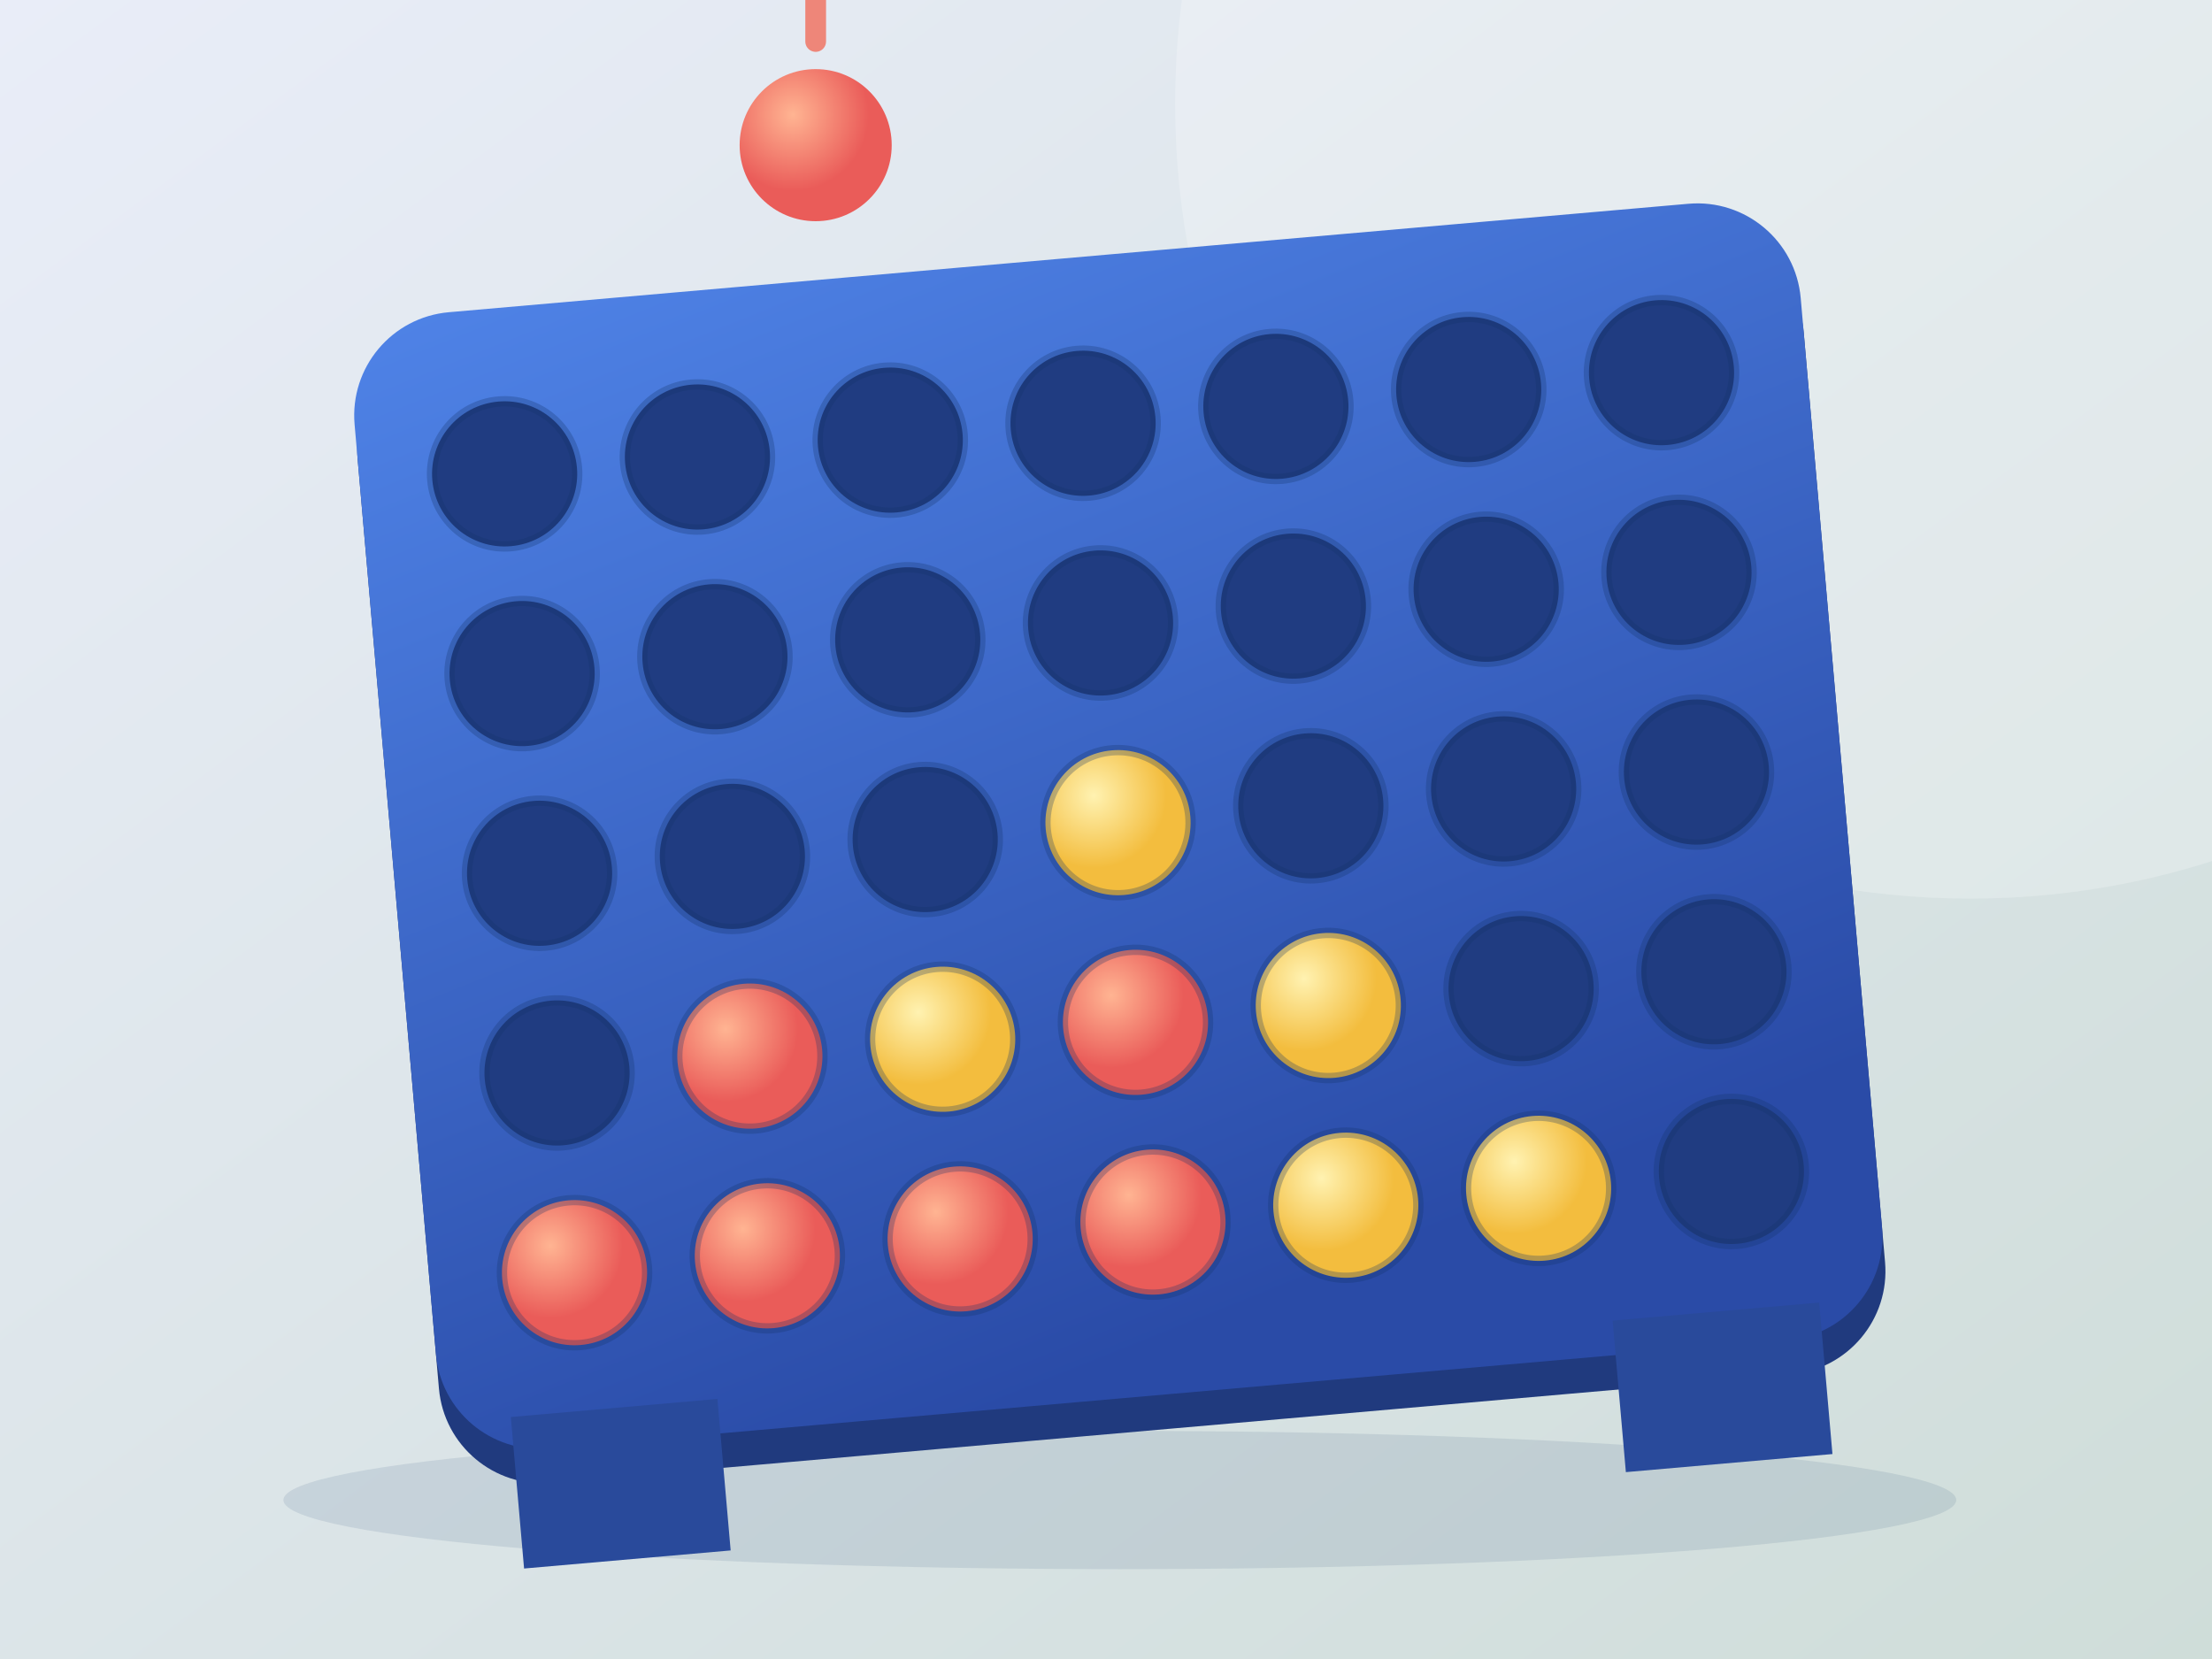
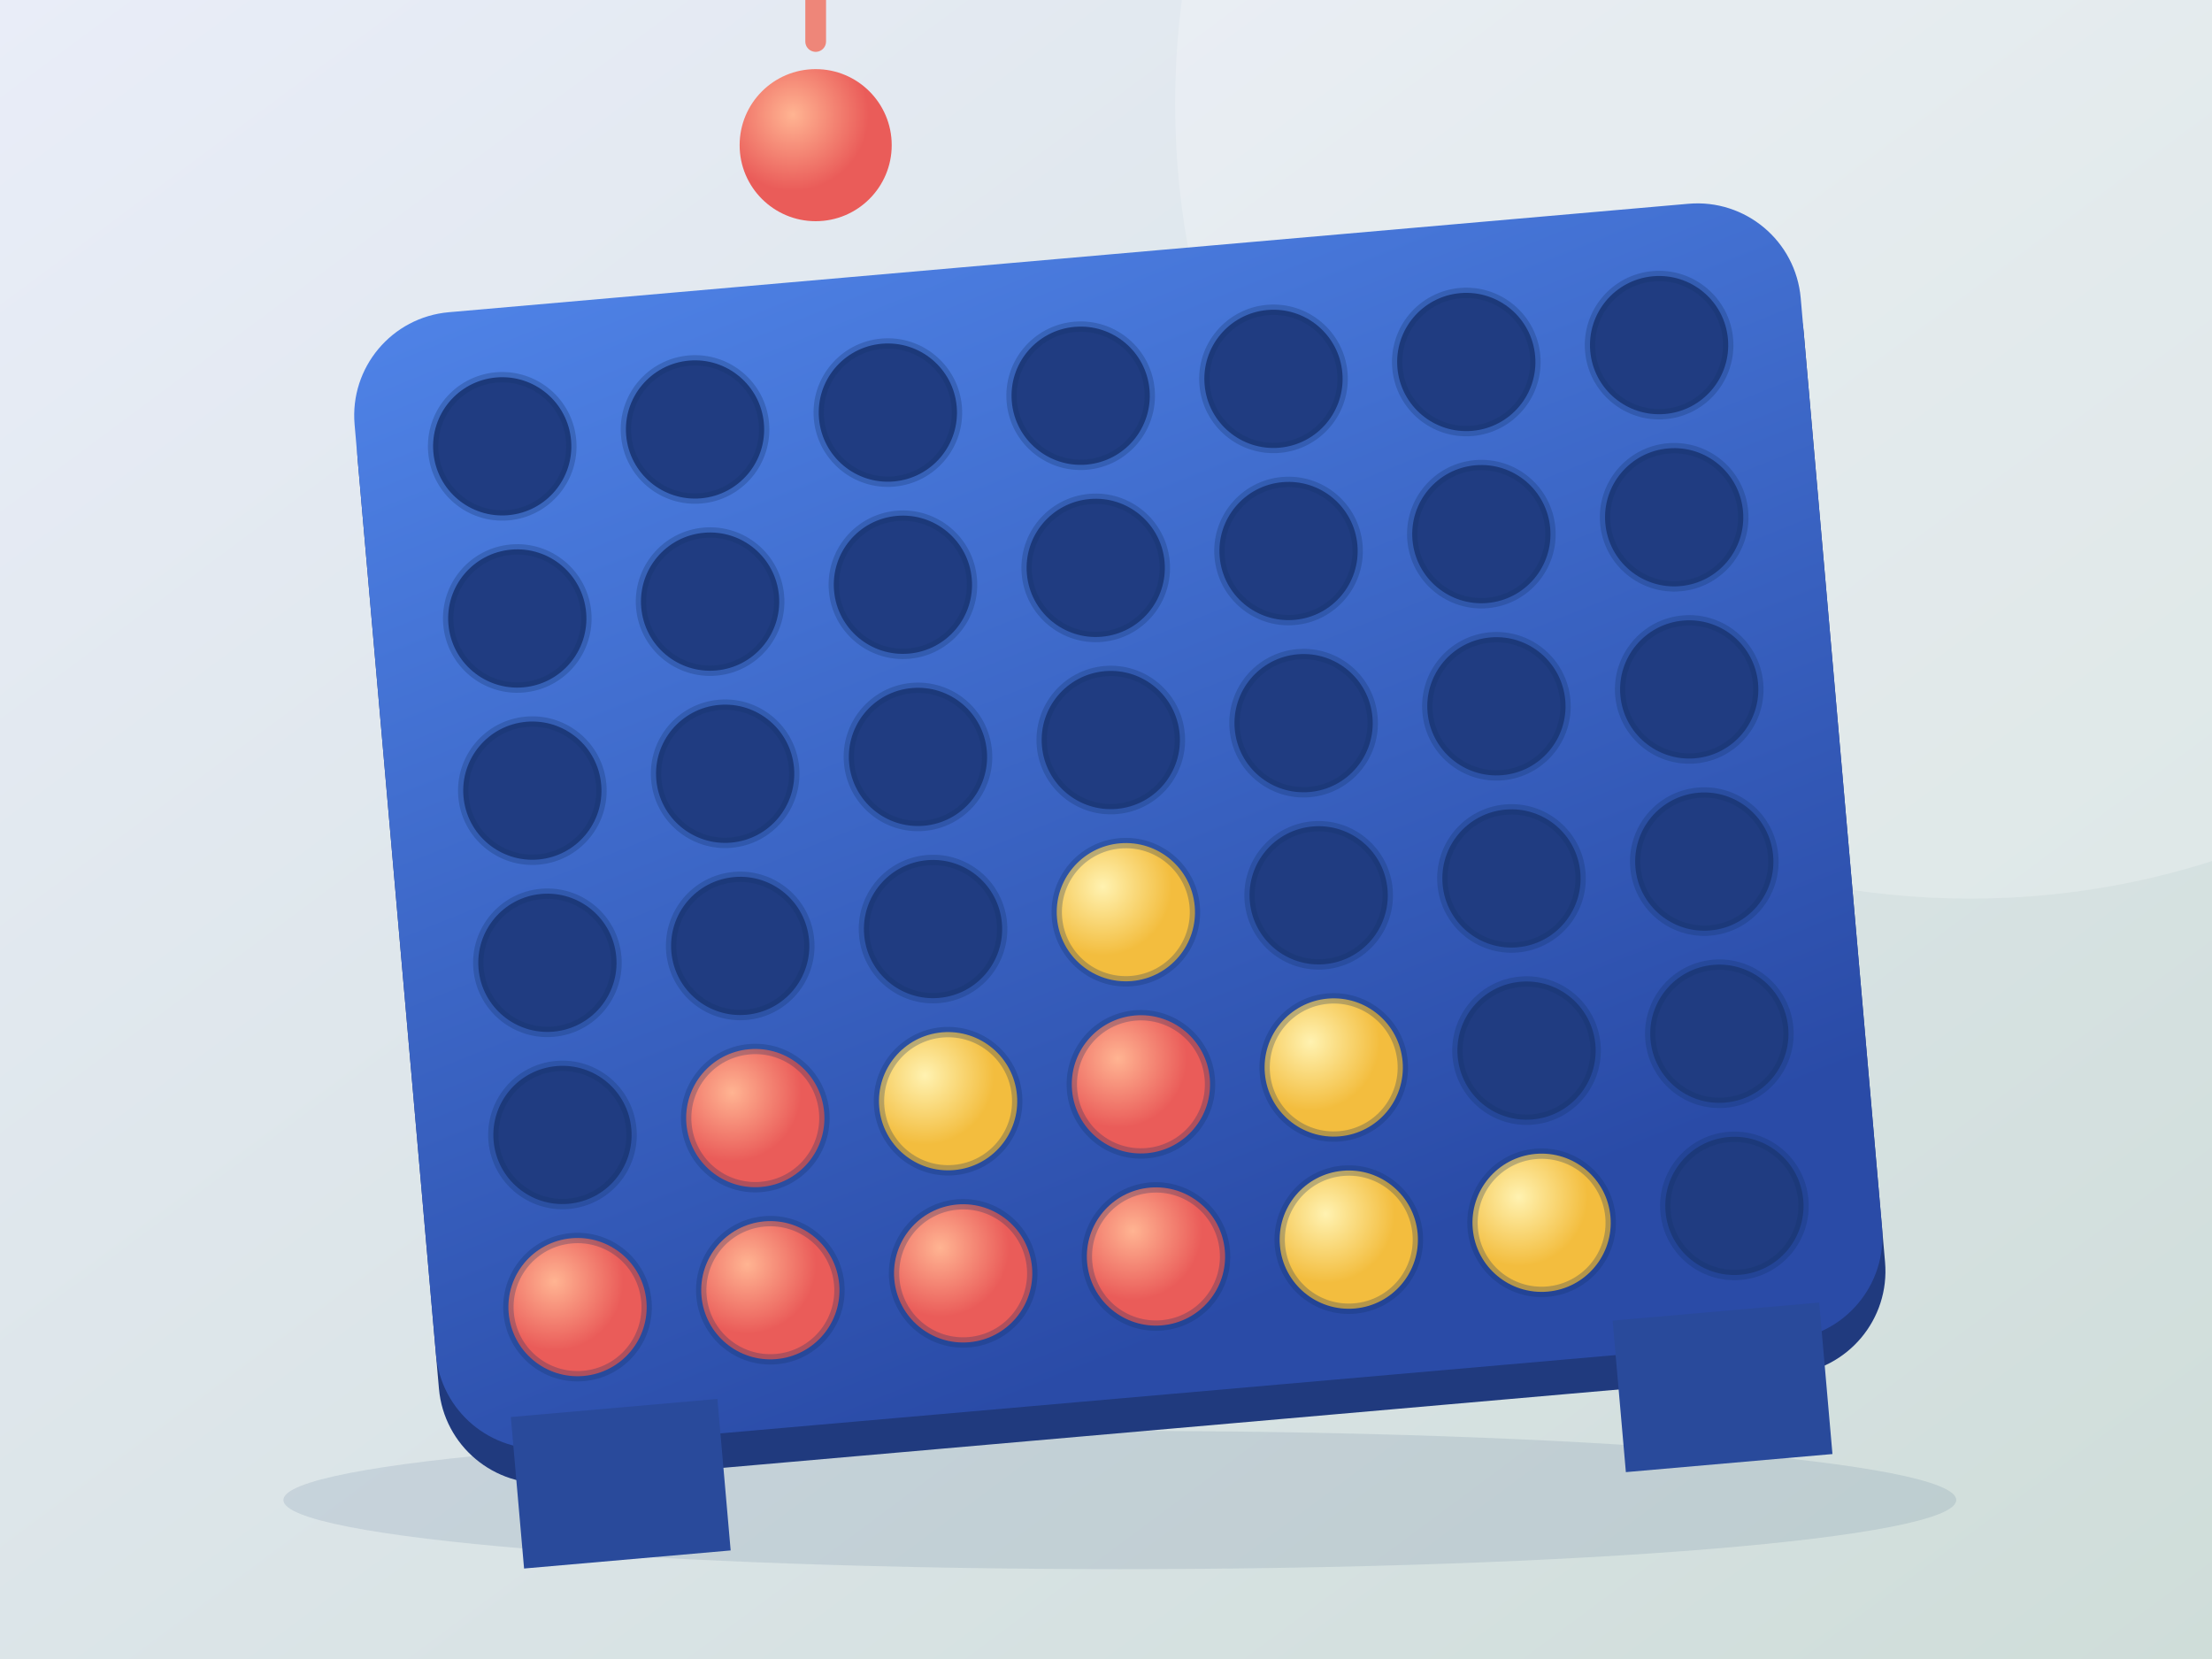
<svg xmlns="http://www.w3.org/2000/svg" viewBox="0 0 320 240">
  <defs>
    <linearGradient id="bg" x2="1" y2="1">
      <stop stop-color="#e9edf8" />
      <stop offset="1" stop-color="#cfddd9" />
    </linearGradient>
    <linearGradient id="board" x2=".4" y2="1">
      <stop stop-color="#4f83e7" />
      <stop offset="1" stop-color="#2a4ba7" />
    </linearGradient>
    <radialGradient id="r" cx=".35" cy=".3">
      <stop stop-color="#ffb492" />
      <stop offset="1" stop-color="#ea5c59" />
    </radialGradient>
    <radialGradient id="y" cx=".35" cy=".3">
      <stop stop-color="#fff2b1" />
      <stop offset="1" stop-color="#f3bd3e" />
    </radialGradient>
  </defs>
  <path fill="url(#bg)" d="M0 0h320v240H0z" />
  <circle cx="285" cy="15" r="115" fill="#ffffff3a" />
  <ellipse cx="162" cy="217" rx="121" ry="10" fill="#2347751c" />
  <g transform="translate(57 37) rotate(-5 105 85)">
    <rect x="0" y="5" width="210" height="165" rx="15" fill="#203a7e" />
    <rect width="210" height="165" rx="15" fill="url(#board)" />
    <path d="M10 160h30v22H10zm160 0h30v22h-30" fill="#294a9b" />
-     <circle cx="21" cy="24" r="10.5" fill="#203c81" stroke="#15356a" stroke-opacity=".28" stroke-width="1.5" />
-     <circle cx="49" cy="24" r="10.5" fill="#203c81" stroke="#15356a" stroke-opacity=".28" stroke-width="1.5" />
-     <circle cx="77" cy="24" r="10.5" fill="#203c81" stroke="#15356a" stroke-opacity=".28" stroke-width="1.5" />
-     <circle cx="105" cy="24" r="10.5" fill="#203c81" stroke="#15356a" stroke-opacity=".28" stroke-width="1.5" />
-     <circle cx="133" cy="24" r="10.5" fill="#203c81" stroke="#15356a" stroke-opacity=".28" stroke-width="1.5" />
-     <circle cx="161" cy="24" r="10.5" fill="#203c81" stroke="#15356a" stroke-opacity=".28" stroke-width="1.5" />
-     <circle cx="189" cy="24" r="10.5" fill="#203c81" stroke="#15356a" stroke-opacity=".28" stroke-width="1.5" />
-     <circle cx="21" cy="53" r="10.5" fill="#203c81" stroke="#15356a" stroke-opacity=".28" stroke-width="1.5" />
-     <circle cx="49" cy="53" r="10.5" fill="#203c81" stroke="#15356a" stroke-opacity=".28" stroke-width="1.5" />
-     <circle cx="77" cy="53" r="10.5" fill="#203c81" stroke="#15356a" stroke-opacity=".28" stroke-width="1.5" />
-     <circle cx="105" cy="53" r="10.5" fill="#203c81" stroke="#15356a" stroke-opacity=".28" stroke-width="1.5" />
-     <circle cx="133" cy="53" r="10.5" fill="#203c81" stroke="#15356a" stroke-opacity=".28" stroke-width="1.5" />
-     <circle cx="161" cy="53" r="10.5" fill="#203c81" stroke="#15356a" stroke-opacity=".28" stroke-width="1.5" />
-     <circle cx="189" cy="53" r="10.5" fill="#203c81" stroke="#15356a" stroke-opacity=".28" stroke-width="1.5" />
-     <circle cx="21" cy="82" r="10.5" fill="#203c81" stroke="#15356a" stroke-opacity=".28" stroke-width="1.5" />
-     <circle cx="49" cy="82" r="10.5" fill="#203c81" stroke="#15356a" stroke-opacity=".28" stroke-width="1.5" />
-     <circle cx="77" cy="82" r="10.5" fill="#203c81" stroke="#15356a" stroke-opacity=".28" stroke-width="1.5" />
-     <circle cx="105" cy="82" r="10.5" fill="url(#y)" stroke="#15356a" stroke-opacity=".28" stroke-width="1.5" />
-     <circle cx="133" cy="82" r="10.5" fill="#203c81" stroke="#15356a" stroke-opacity=".28" stroke-width="1.5" />
-     <circle cx="161" cy="82" r="10.5" fill="#203c81" stroke="#15356a" stroke-opacity=".28" stroke-width="1.5" />
-     <circle cx="189" cy="82" r="10.5" fill="#203c81" stroke="#15356a" stroke-opacity=".28" stroke-width="1.5" />
-     <circle cx="21" cy="111" r="10.5" fill="#203c81" stroke="#15356a" stroke-opacity=".28" stroke-width="1.5" />
-     <circle cx="49" cy="111" r="10.5" fill="url(#r)" stroke="#15356a" stroke-opacity=".28" stroke-width="1.5" />
-     <circle cx="77" cy="111" r="10.5" fill="url(#y)" stroke="#15356a" stroke-opacity=".28" stroke-width="1.5" />
-     <circle cx="105" cy="111" r="10.5" fill="url(#r)" stroke="#15356a" stroke-opacity=".28" stroke-width="1.5" />
-     <circle cx="133" cy="111" r="10.5" fill="url(#y)" stroke="#15356a" stroke-opacity=".28" stroke-width="1.5" />
-     <circle cx="161" cy="111" r="10.5" fill="#203c81" stroke="#15356a" stroke-opacity=".28" stroke-width="1.5" />
-     <circle cx="189" cy="111" r="10.5" fill="#203c81" stroke="#15356a" stroke-opacity=".28" stroke-width="1.5" />
-     <circle cx="21" cy="140" r="10.5" fill="url(#r)" stroke="#15356a" stroke-opacity=".28" stroke-width="1.5" />
-     <circle cx="49" cy="140" r="10.5" fill="url(#r)" stroke="#15356a" stroke-opacity=".28" stroke-width="1.5" />
-     <circle cx="77" cy="140" r="10.5" fill="url(#r)" stroke="#15356a" stroke-opacity=".28" stroke-width="1.5" />
-     <circle cx="105" cy="140" r="10.5" fill="url(#r)" stroke="#15356a" stroke-opacity=".28" stroke-width="1.5" />
-     <circle cx="133" cy="140" r="10.5" fill="url(#y)" stroke="#15356a" stroke-opacity=".28" stroke-width="1.5" />
-     <circle cx="161" cy="140" r="10.5" fill="url(#y)" stroke="#15356a" stroke-opacity=".28" stroke-width="1.5" />
-     <circle cx="189" cy="140" r="10.5" fill="#203c81" stroke="#15356a" stroke-opacity=".28" stroke-width="1.5" />
+     <circle cx="21" cy="20" r="10" fill="#203c81" stroke="#15356a" stroke-opacity=".28" stroke-width="1.5" />
+     <circle cx="49" cy="20" r="10" fill="#203c81" stroke="#15356a" stroke-opacity=".28" stroke-width="1.5" />
+     <circle cx="77" cy="20" r="10" fill="#203c81" stroke="#15356a" stroke-opacity=".28" stroke-width="1.5" />
+     <circle cx="105" cy="20" r="10" fill="#203c81" stroke="#15356a" stroke-opacity=".28" stroke-width="1.5" />
+     <circle cx="133" cy="20" r="10" fill="#203c81" stroke="#15356a" stroke-opacity=".28" stroke-width="1.5" />
+     <circle cx="161" cy="20" r="10" fill="#203c81" stroke="#15356a" stroke-opacity=".28" stroke-width="1.5" />
+     <circle cx="189" cy="20" r="10" fill="#203c81" stroke="#15356a" stroke-opacity=".28" stroke-width="1.5" />
+     <circle cx="21" cy="45" r="10" fill="#203c81" stroke="#15356a" stroke-opacity=".28" stroke-width="1.5" />
+     <circle cx="49" cy="45" r="10" fill="#203c81" stroke="#15356a" stroke-opacity=".28" stroke-width="1.5" />
+     <circle cx="77" cy="45" r="10" fill="#203c81" stroke="#15356a" stroke-opacity=".28" stroke-width="1.5" />
+     <circle cx="105" cy="45" r="10" fill="#203c81" stroke="#15356a" stroke-opacity=".28" stroke-width="1.5" />
+     <circle cx="133" cy="45" r="10" fill="#203c81" stroke="#15356a" stroke-opacity=".28" stroke-width="1.5" />
+     <circle cx="161" cy="45" r="10" fill="#203c81" stroke="#15356a" stroke-opacity=".28" stroke-width="1.5" />
+     <circle cx="189" cy="45" r="10" fill="#203c81" stroke="#15356a" stroke-opacity=".28" stroke-width="1.5" />
+     <circle cx="21" cy="70" r="10" fill="#203c81" stroke="#15356a" stroke-opacity=".28" stroke-width="1.5" />
+     <circle cx="49" cy="70" r="10" fill="#203c81" stroke="#15356a" stroke-opacity=".28" stroke-width="1.5" />
+     <circle cx="77" cy="70" r="10" fill="#203c81" stroke="#15356a" stroke-opacity=".28" stroke-width="1.5" />
+     <circle cx="105" cy="70" r="10" fill="#203c81" stroke="#15356a" stroke-opacity=".28" stroke-width="1.5" />
+     <circle cx="133" cy="70" r="10" fill="#203c81" stroke="#15356a" stroke-opacity=".28" stroke-width="1.5" />
+     <circle cx="161" cy="70" r="10" fill="#203c81" stroke="#15356a" stroke-opacity=".28" stroke-width="1.5" />
+     <circle cx="189" cy="70" r="10" fill="#203c81" stroke="#15356a" stroke-opacity=".28" stroke-width="1.5" />
+     <circle cx="21" cy="95" r="10" fill="#203c81" stroke="#15356a" stroke-opacity=".28" stroke-width="1.5" />
+     <circle cx="49" cy="95" r="10" fill="#203c81" stroke="#15356a" stroke-opacity=".28" stroke-width="1.5" />
+     <circle cx="77" cy="95" r="10" fill="#203c81" stroke="#15356a" stroke-opacity=".28" stroke-width="1.5" />
+     <circle cx="105" cy="95" r="10" fill="url(#y)" stroke="#15356a" stroke-opacity=".28" stroke-width="1.5" />
+     <circle cx="133" cy="95" r="10" fill="#203c81" stroke="#15356a" stroke-opacity=".28" stroke-width="1.5" />
+     <circle cx="161" cy="95" r="10" fill="#203c81" stroke="#15356a" stroke-opacity=".28" stroke-width="1.5" />
+     <circle cx="189" cy="95" r="10" fill="#203c81" stroke="#15356a" stroke-opacity=".28" stroke-width="1.5" />
+     <circle cx="21" cy="120" r="10" fill="#203c81" stroke="#15356a" stroke-opacity=".28" stroke-width="1.5" />
+     <circle cx="49" cy="120" r="10" fill="url(#r)" stroke="#15356a" stroke-opacity=".28" stroke-width="1.5" />
+     <circle cx="77" cy="120" r="10" fill="url(#y)" stroke="#15356a" stroke-opacity=".28" stroke-width="1.5" />
+     <circle cx="105" cy="120" r="10" fill="url(#r)" stroke="#15356a" stroke-opacity=".28" stroke-width="1.5" />
+     <circle cx="133" cy="120" r="10" fill="url(#y)" stroke="#15356a" stroke-opacity=".28" stroke-width="1.5" />
+     <circle cx="161" cy="120" r="10" fill="#203c81" stroke="#15356a" stroke-opacity=".28" stroke-width="1.5" />
+     <circle cx="189" cy="120" r="10" fill="#203c81" stroke="#15356a" stroke-opacity=".28" stroke-width="1.5" />
+     <circle cx="21" cy="145" r="10" fill="url(#r)" stroke="#15356a" stroke-opacity=".28" stroke-width="1.5" />
+     <circle cx="49" cy="145" r="10" fill="url(#r)" stroke="#15356a" stroke-opacity=".28" stroke-width="1.5" />
+     <circle cx="77" cy="145" r="10" fill="url(#r)" stroke="#15356a" stroke-opacity=".28" stroke-width="1.5" />
+     <circle cx="105" cy="145" r="10" fill="url(#r)" stroke="#15356a" stroke-opacity=".28" stroke-width="1.5" />
+     <circle cx="133" cy="145" r="10" fill="url(#y)" stroke="#15356a" stroke-opacity=".28" stroke-width="1.5" />
+     <circle cx="161" cy="145" r="10" fill="url(#y)" stroke="#15356a" stroke-opacity=".28" stroke-width="1.5" />
+     <circle cx="189" cy="145" r="10" fill="#203c81" stroke="#15356a" stroke-opacity=".28" stroke-width="1.5" />
  </g>
  <circle cx="118" cy="21" r="11" fill="url(#r)" />
  <path d="m118 6 0-8" stroke="#ee8679" stroke-width="3" stroke-linecap="round" />
</svg>
